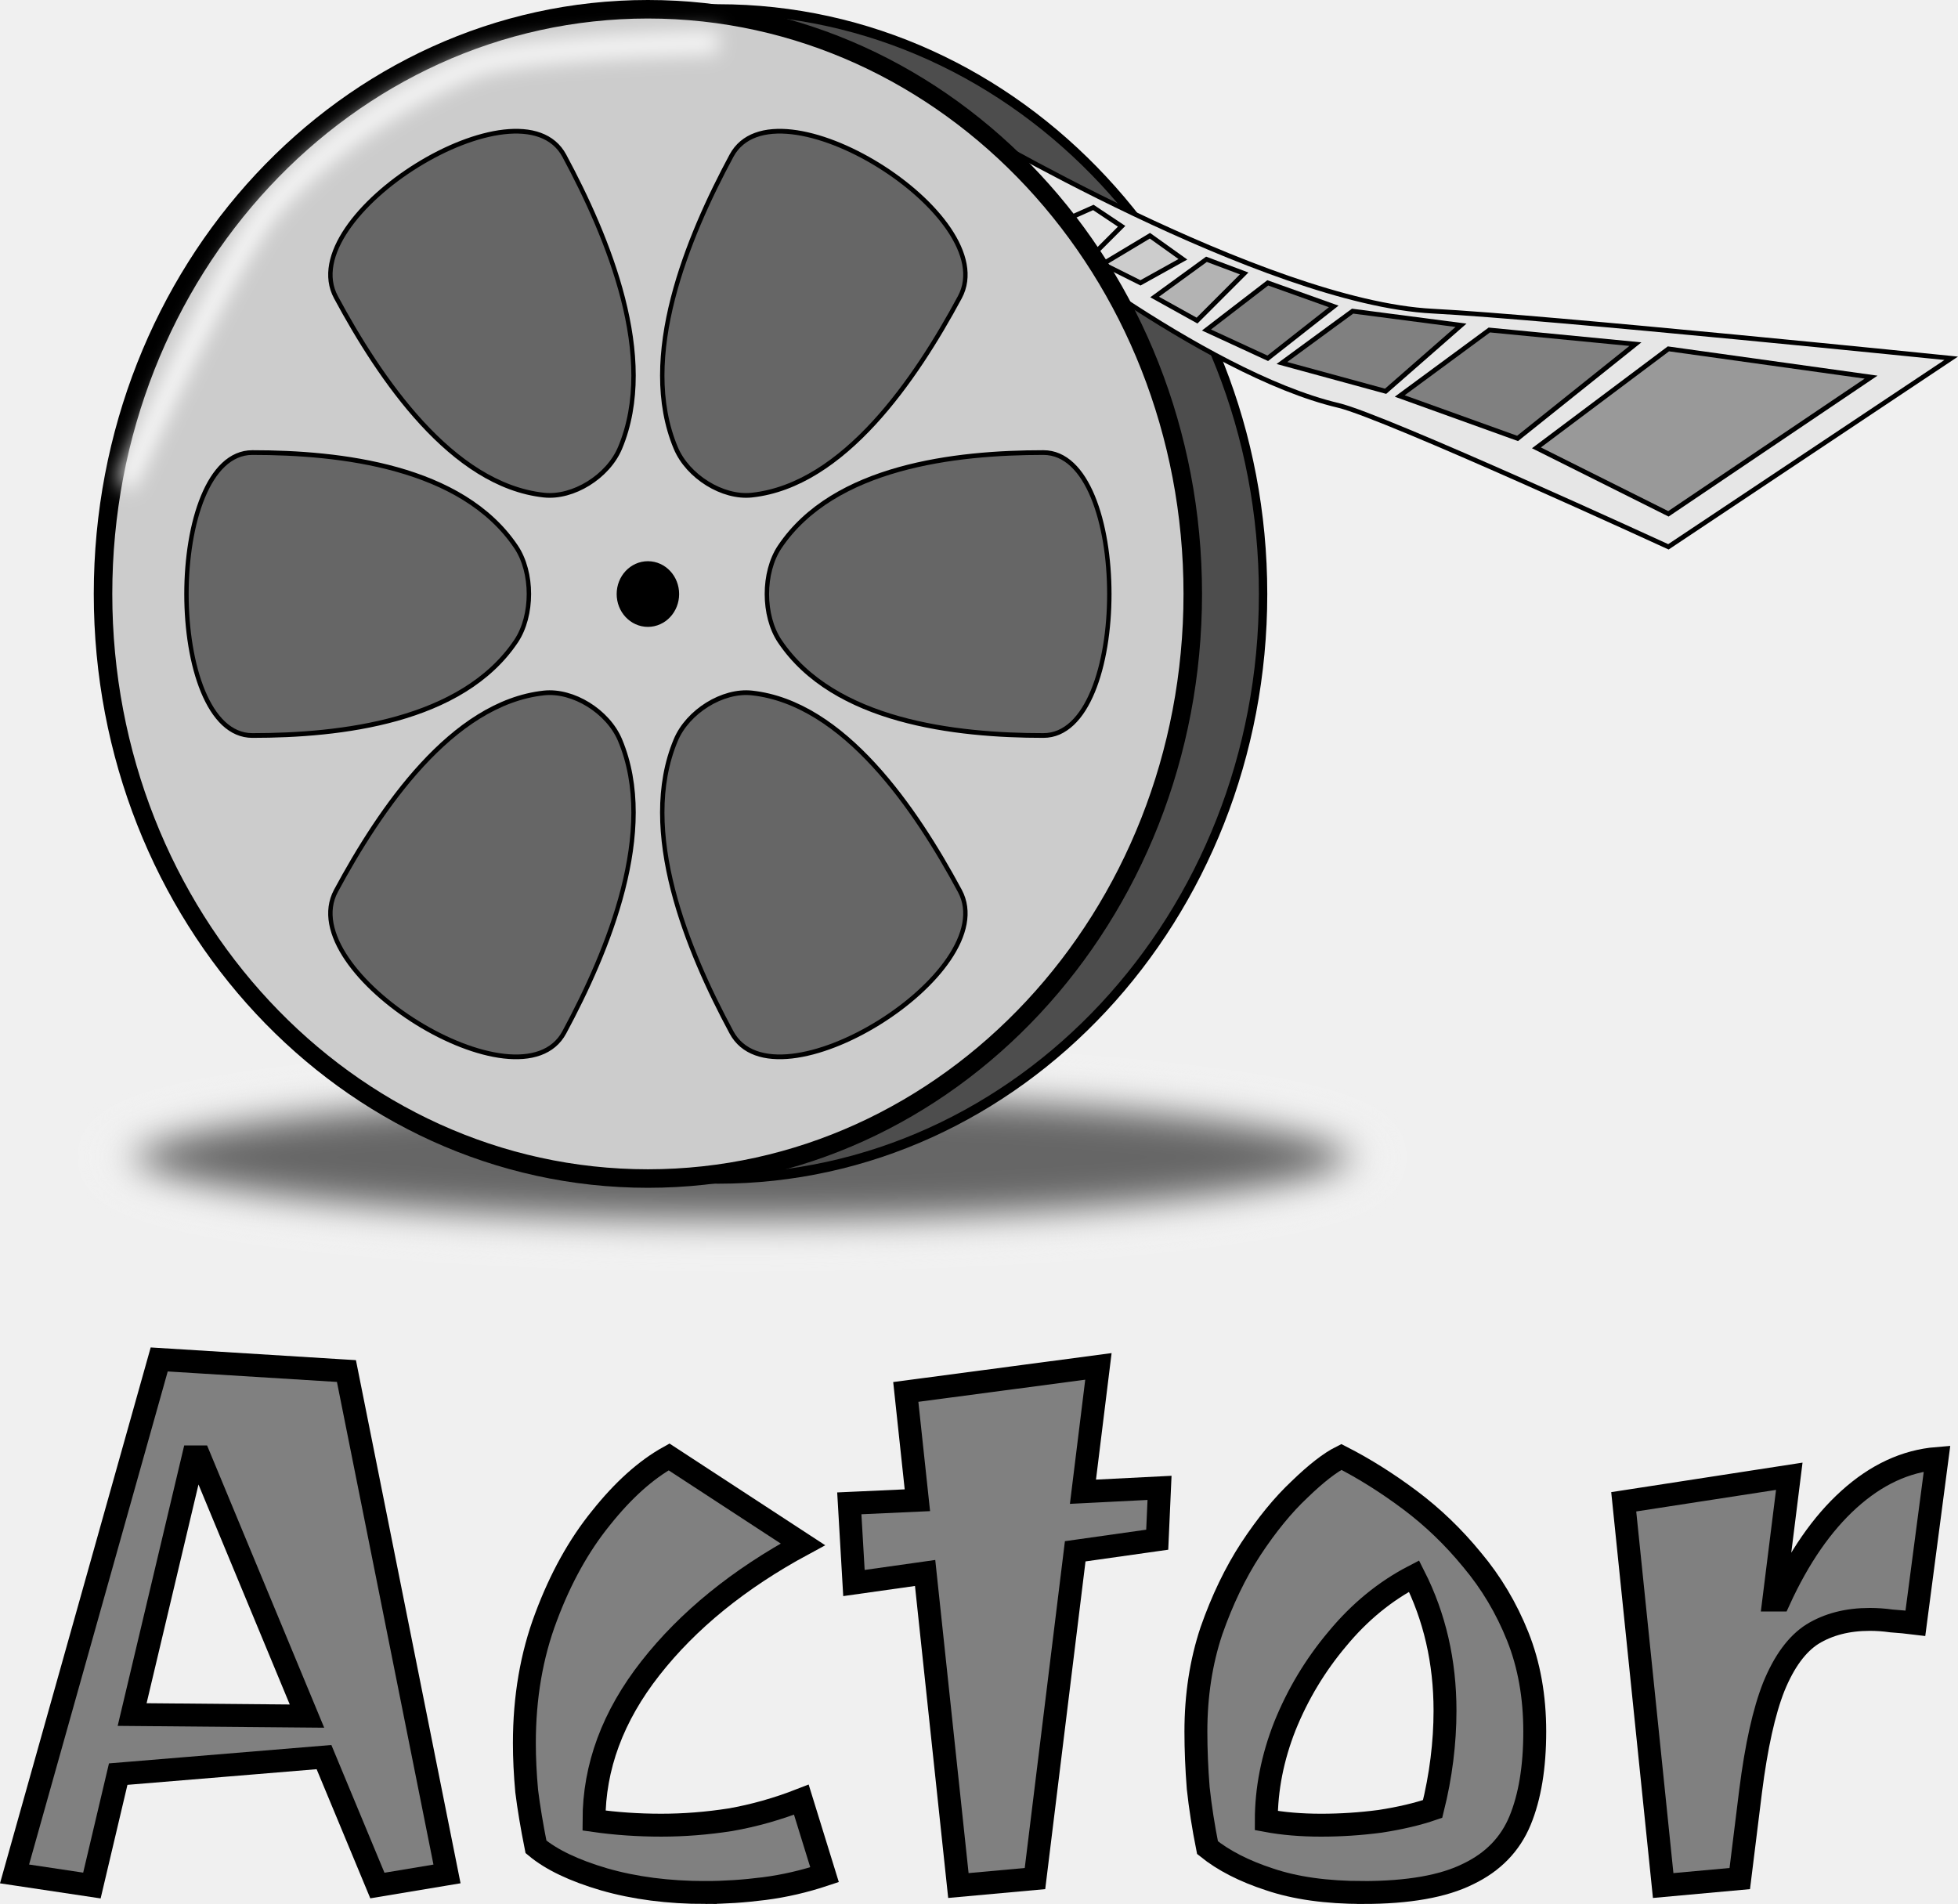
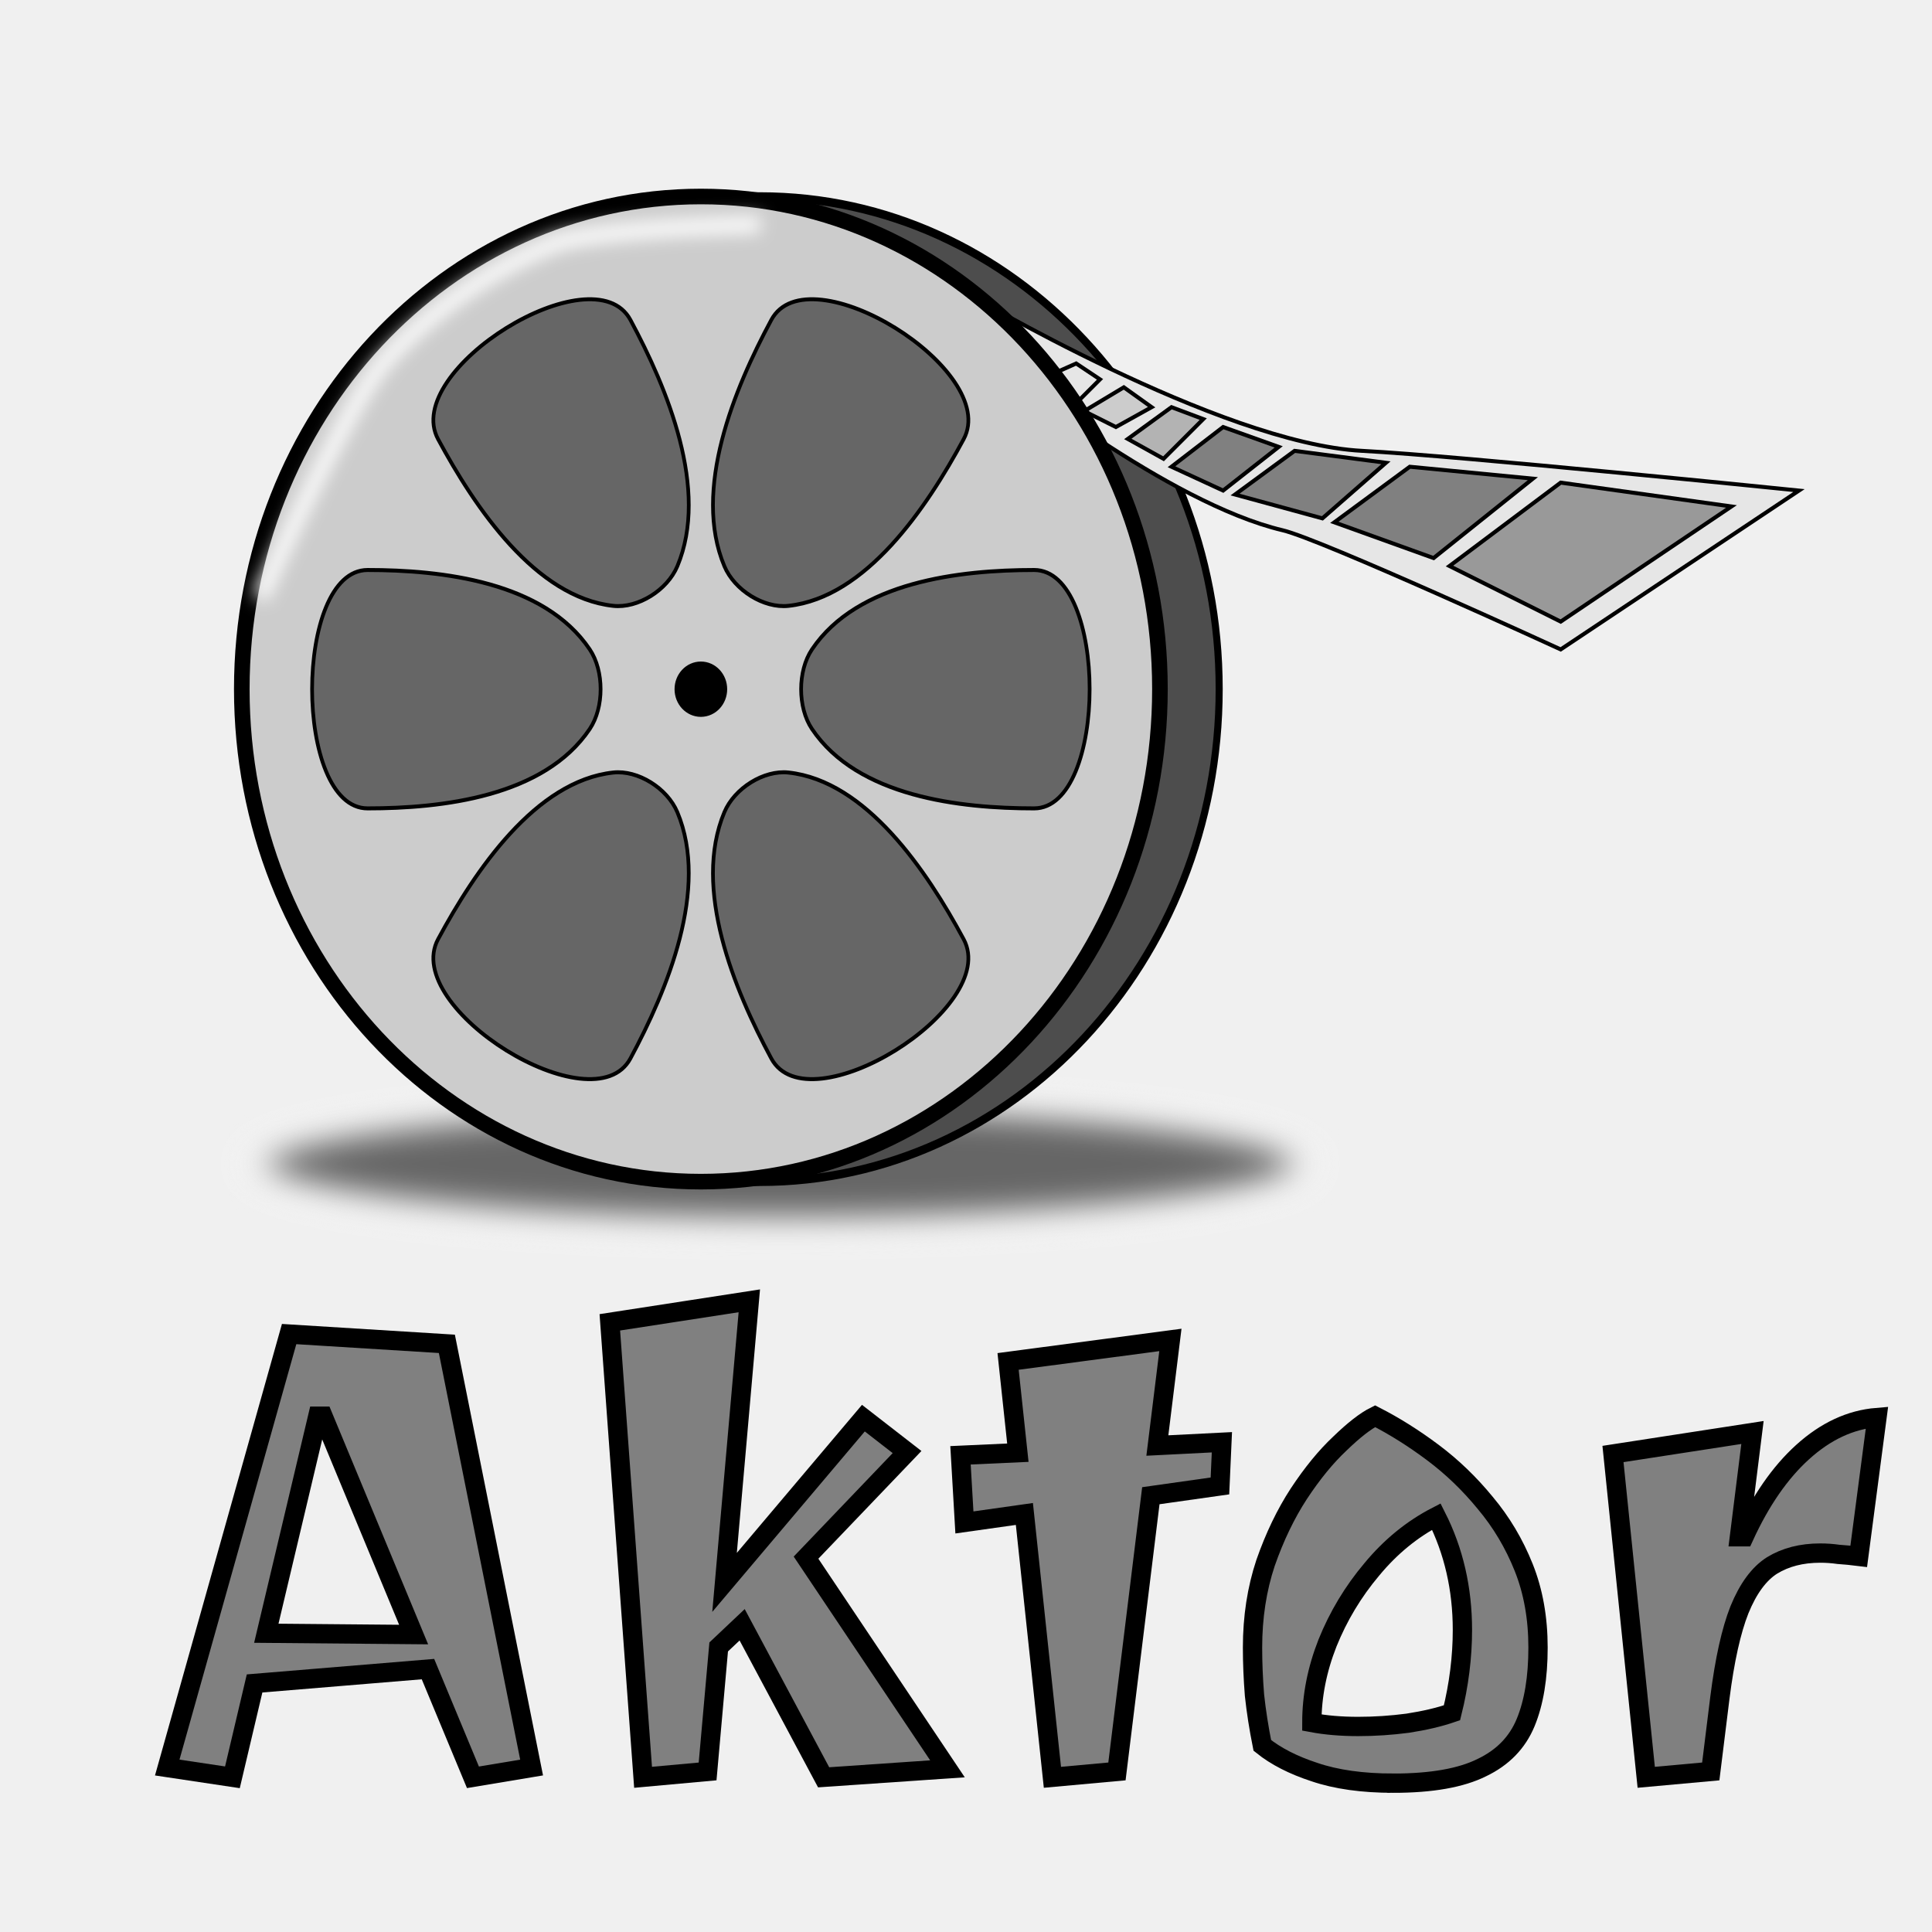
- <svg xmlns="http://www.w3.org/2000/svg" id="svg2" viewBox="0 0 426.939 415.144" version="1.1" width="426.939" height="415.144">
+ <svg xmlns="http://www.w3.org/2000/svg" id="svg2" viewBox="0 0 500 500" version="1.1" width="500" height="500">
  <defs id="defs4">
    <filter id="filter3865" color-interpolation-filters="sRGB" x="-0.052" y="-0.077" width="1.091" height="1.142">
      <feGaussianBlur id="feGaussianBlur3867" stdDeviation="2.188" />
    </filter>
    <filter id="filter3917" height="1.745" width="1.099" color-interpolation-filters="sRGB" y="-0.372" x="-0.049">
      <feGaussianBlur id="feGaussianBlur3919" stdDeviation="3.975" />
    </filter>
  </defs>
-   <g id="layer1" transform="translate(-147.8596,-376.1967)">
+   <g id="layer1" transform="translate(-107.75,-327.36)">
    <path id="path3871" style="fill:#666666;stroke:#ffffff;stroke-width:4;stroke-linecap:round;stroke-linejoin:round;filter:url(#filter3917)" transform="matrix(1.16081,0,0,1.022867,137.8846,378.4448)" d="m 265,244.5 a 117,15.5 0 0 1 -117,15.5 117,15.5 0 0 1 -117,-15.5 117,15.5 0 0 1 117,-15.5 117,15.5 0 0 1 117,15.5 z" />
    <g id="g3009" style="fill:#4d4d4d" transform="matrix(0.9582383,0,0,1.028222,64.90489,40.59561)">
      <path id="path2999" style="stroke:#000000;stroke-width:2" transform="matrix(0.95374,0,0,1.0781,11.565,-40.738)" d="m 380,457.362 a 130,115 0 0 1 -130,115 130,115 0 0 1 -130,-115 130,115 0 0 1 130,-115 130,115 0 0 1 130,115 z" />
      <g id="g3001" style="fill:#4d4d4d">
        <path id="path2987" style="fill:#4d4d4d;stroke:#000000;stroke-width:1px" d="m 340,422.36 c 20,0 20,60 0,60 -20,0 -47.673,-2.897 -60,-20 -3.898,-5.408 -3.898,-14.592 0,-20 12.327,-17.102 40,-20 60,-20 z" />
        <path id="path2989" style="fill:#4d4d4d;stroke:#000000;stroke-width:1px" d="m 269.02,359.42 c 10,-17.32 61.962,12.68 51.962,30 -10,17.321 -26.346,39.837 -47.321,41.962 -6.633,0.672 -14.586,-3.92 -17.32,-10 -8.648,-19.227 2.679,-44.641 12.679,-61.962 z" />
        <path id="path2991" style="fill:#4d4d4d;stroke:#000000;stroke-width:1px" d="m 179.02,389.42 c -10,-17.32 41.962,-47.32 51.962,-30 10,17.321 21.327,42.735 12.679,61.962 -2.735,6.08 -10.688,10.672 -17.32,10 -20.975,-2.124 -37.321,-24.641 -47.321,-41.962 z" />
        <path id="path2993" style="fill:#4d4d4d;stroke:#000000;stroke-width:1px" d="m 160,482.36 c -20,0 -20,-60 0,-60 20,0 47.673,2.897 60,20 3.898,5.408 3.898,14.592 0,20 -12.327,17.102 -40,20 -60,20 z" />
        <path id="path2995" style="fill:#4d4d4d;stroke:#000000;stroke-width:1px" d="m 230.98,545.3 c -10,17.32 -61.962,-12.68 -51.962,-30 10,-17.321 26.346,-39.837 47.321,-41.962 6.633,-0.672 14.586,3.92 17.32,10 8.648,19.227 -2.679,44.641 -12.679,61.962 z" />
        <path id="path2997" d="m 320.98,515.3 c 10,17.32 -41.962,47.32 -51.962,30 -10,-17.321 -21.327,-42.735 -12.679,-61.962 2.735,-6.08 10.688,-10.672 17.32,-10 20.975,2.124 37.321,24.641 47.321,41.962 z" style="fill:#4d4d4d;stroke:#000000;stroke-width:1px" />
      </g>
    </g>
    <g id="g3942" transform="matrix(1.027811,0,0,1.027811,38.86223,40.76793)">
      <path id="path3039" d="m 310,352.36 c 0,0 64.146,38.166 100,40 24.235,1.24 110,10 110,10 l -60,40 c 0,0 -60.268,-27.702 -70,-30 -29.017,-6.85 -70,-40 -70,-40 z" style="fill:#e6e6e6;stroke:#000000;stroke-width:1px" />
      <path id="path3053" d="m 460,435.36 -28,-14 28,-21 43,6 z" style="fill:#999999;stroke:#000000;stroke-width:1px" />
      <path id="path3055" d="m 428,419.36 -25,-9 19,-14 31,3 z" style="fill:#808080;stroke:#000000;stroke-width:1px" />
      <path id="path3057" d="m 400,409.36 -22,-6 15,-11 23,3 z" style="fill:#808080;stroke:#000000;stroke-width:1px" />
      <path id="path3059" d="m 375,402.36 -13,-6 13,-10 14,5 z" style="fill:#808080;stroke:#000000;stroke-width:1px" />
      <path id="path3061" d="m 360,394.36 -9,-5 11,-8 8,3 z" style="fill:#b3b3b3;stroke:#000000;stroke-width:1px" />
      <path id="path3063" d="m 348,386.36 -8,-4 10,-6 7,5 z" style="fill:#cccccc;stroke:#000000;stroke-width:1px" />
      <path id="path3065" d="m 338,380.36 -9,-6 9,-4 6,4 z" style="fill:none;stroke:#000000;stroke-width:1px" />
    </g>
    <path id="path3021" style="fill:#cccccc;stroke:#000000;stroke-width:4.037" d="M 407.941,505.692 A 118.808,127.477 0 0 1 289.133,633.169 118.808,127.477 0 0 1 170.325,505.692 118.808,127.477 0 0 1 289.133,378.215 118.808,127.477 0 0 1 407.941,505.692 Z" />
    <g id="g3023" style="fill:#666666" transform="matrix(0.9582383,0,0,1.028222,49.57305,40.59561)">
      <path id="path3025" style="fill:#666666;stroke:#000000;stroke-width:1px" d="m 340,422.36 c 20,0 20,60 0,60 -20,0 -47.673,-2.897 -60,-20 -3.898,-5.408 -3.898,-14.592 0,-20 12.327,-17.102 40,-20 60,-20 z" />
      <path id="path3027" style="fill:#666666;stroke:#000000;stroke-width:1px" d="m 269.02,359.42 c 10,-17.32 61.962,12.68 51.962,30 -10,17.321 -26.346,39.837 -47.321,41.962 -6.633,0.672 -14.586,-3.92 -17.32,-10 -8.648,-19.227 2.679,-44.641 12.679,-61.962 z" />
      <path id="path3029" style="fill:#666666;stroke:#000000;stroke-width:1px" d="m 179.02,389.42 c -10,-17.32 41.962,-47.32 51.962,-30 10,17.321 21.327,42.735 12.679,61.962 -2.735,6.08 -10.688,10.672 -17.32,10 -20.975,-2.124 -37.321,-24.641 -47.321,-41.962 z" />
      <path id="path3031" style="fill:#666666;stroke:#000000;stroke-width:1px" d="m 160,482.36 c -20,0 -20,-60 0,-60 20,0 47.673,2.897 60,20 3.898,5.408 3.898,14.592 0,20 -12.327,17.102 -40,20 -60,20 z" />
      <path id="path3033" style="fill:#666666;stroke:#000000;stroke-width:1px" d="m 230.98,545.3 c -10,17.32 -61.962,-12.68 -51.962,-30 10,-17.321 26.346,-39.837 47.321,-41.962 6.633,-0.672 14.586,3.92 17.32,10 8.648,19.227 -2.679,44.641 -12.679,61.962 z" />
      <path id="path3035" d="m 320.98,515.3 c 10,17.32 -41.962,47.32 -51.962,30 -10,-17.321 -21.327,-42.735 -12.679,-61.962 2.735,-6.08 10.688,-10.672 17.32,-10 20.975,2.124 37.321,24.641 47.321,41.962 z" style="fill:#666666;stroke:#000000;stroke-width:1px" />
    </g>
    <path id="path3037" style="stroke:#000000;stroke-width:4.037;stroke-linecap:round;stroke-linejoin:round" d="m 293.924,505.724 a 4.791,5.141 0 0 1 -4.791,5.141 4.791,5.141 0 0 1 -4.791,-5.141 4.791,5.141 0 0 1 4.791,-5.141 4.791,5.141 0 0 1 4.791,5.141 z" />
    <path id="path3079" style="fill:none;stroke:#ffffff;stroke-width:4;filter:url(#filter3865)" d="M 6,102 C 6,102 29.455,52.642 40,42 52.561,29.324 68.294,19.274 85,13 95.724,8.973 141,8 141,8" transform="matrix(0.9582383,0,0,1.028222,169.3531,377.1909)" />
-     <g aria-label="Actor" id="text657" style="font-size:168.692px;font-family:'Joti One';-inkscape-font-specification:'Joti One, Normal';fill:#808080;fill-rule:evenodd;stroke:#000000;stroke-width:4.995">
-       <path d="m 167.9,787.325 -16.869,-2.53 31.545,-112.18 40.823,2.53 21.93,109.65 -15.182,2.53 -11.64,-28.003 -44.872,3.711 z m 46.896,-36.944 -23.448,-56.512 h -1.35 l -13.327,56.174 z" id="path471" />
-       <path d="m 301.672,788.844 q -12.146,0 -22.099,-2.868 -9.784,-2.868 -14.845,-7.085 -1.35,-6.748 -2.024,-12.146 -0.506,-5.567 -0.506,-10.459 0,-15.014 4.723,-27.497 4.723,-12.652 11.977,-21.593 7.254,-9.109 14.845,-13.327 l 29.184,19.062 q -20.918,11.302 -33.232,26.991 -12.315,15.688 -12.315,33.232 7.085,1.012 14.676,1.012 7.422,0 15.014,-1.181 7.76,-1.35 15.52,-4.386 l 5.061,16.363 q -6.579,2.193 -13.158,3.036 -6.579,0.843 -12.821,0.843 z" id="path473" />
-       <path d="m 356.835,787.325 -7.254,-68.152 -15.52,2.193 -1.012,-17.375 14.845,-0.675 -2.53,-23.617 42.004,-5.567 -3.374,27.328 16.701,-0.843 -0.506,11.302 -17.881,2.53 -8.772,71.357 z" id="path475" />
-       <path d="m 445.06,788.844 q -11.977,0 -20.412,-2.868 -8.266,-2.699 -13.495,-6.916 -1.35,-6.748 -2.024,-12.989 -0.506,-6.41 -0.506,-12.315 0,-11.808 3.374,-21.93 3.543,-10.122 8.603,-17.881 5.229,-7.929 10.628,-12.989 5.398,-5.229 9.109,-7.085 7.591,3.88 15.014,9.447 7.422,5.567 13.495,12.989 6.242,7.422 9.953,16.701 3.711,9.278 3.711,20.749 0,11.64 -3.205,19.4 -3.205,7.76 -11.302,11.64 -8.097,4.049 -22.942,4.049 z m -9.109,-14.676 q 6.41,0 12.821,-0.843 6.579,-1.012 11.471,-2.699 1.35,-5.398 2.024,-10.796 0.675,-5.398 0.675,-10.628 0,-16.026 -6.748,-29.352 -9.447,4.892 -16.701,13.664 -7.254,8.603 -11.471,19.062 -4.049,10.29 -4.049,20.58 5.398,1.012 11.977,1.012 z" id="path477" />
-       <path d="m 510.513,787.325 -8.603,-83.671 36.1,-5.567 -3.374,26.991 h 1.181 q 6.41,-14.001 15.182,-21.93 8.941,-8.097 19.231,-8.941 l -4.723,35.931 q -2.699,-0.337 -5.229,-0.506 -2.362,-0.337 -4.723,-0.337 -7.254,0 -12.483,3.205 -5.061,3.205 -8.435,11.471 -3.205,8.097 -5.061,22.773 l -2.362,19.062 z" id="path479" />
+     <g aria-label="Aktor" id="text657" style="font-size:168.692px;font-family:'Joti One';-inkscape-font-specification:'Joti One, Normal';fill:#808080;fill-rule:evenodd;stroke:#000000;stroke-width:4.995">
+       <path d="m 167.9,787.325 -16.869,-2.53 31.545,-112.18 40.823,2.53 21.93,109.65 -15.182,2.53 -11.64,-28.003 -44.872,3.711 z m 46.896,-36.944 -23.448,-56.512 h -1.35 l -13.327,56.174 z" id="path428" />
+       <path d="m 274.176,787.325 -8.603,-117.747 36.1,-5.567 -6.41,72.875 35.931,-42.51 11.302,8.772 -26.147,27.328 36.606,54.656 -32.051,2.193 -21.087,-39.474 -6.073,5.736 -2.868,32.22 z" id="path430" />
+       <path d="m 380.114,787.325 -7.254,-68.152 -15.52,2.193 -1.012,-17.375 14.845,-0.675 -2.53,-23.617 42.004,-5.567 -3.374,27.328 16.701,-0.843 -0.506,11.302 -17.881,2.53 -8.772,71.357 z" id="path432" />
+       <path d="m 468.34,788.844 q -11.977,0 -20.412,-2.868 -8.266,-2.699 -13.495,-6.916 -1.35,-6.748 -2.024,-12.989 -0.506,-6.41 -0.506,-12.315 0,-11.808 3.374,-21.93 3.543,-10.122 8.603,-17.881 5.229,-7.929 10.628,-12.989 5.398,-5.229 9.109,-7.085 7.591,3.88 15.014,9.447 7.422,5.567 13.495,12.989 6.242,7.422 9.953,16.701 3.711,9.278 3.711,20.749 0,11.64 -3.205,19.4 -3.205,7.76 -11.302,11.64 -8.097,4.049 -22.942,4.049 z m -9.109,-14.676 q 6.41,0 12.821,-0.843 6.579,-1.012 11.471,-2.699 1.35,-5.398 2.024,-10.796 0.675,-5.398 0.675,-10.628 0,-16.026 -6.748,-29.352 -9.447,4.892 -16.701,13.664 -7.254,8.603 -11.471,19.062 -4.049,10.29 -4.049,20.58 5.398,1.012 11.977,1.012 z" id="path434" />
+       <path d="m 533.792,787.325 -8.603,-83.671 36.1,-5.567 -3.374,26.991 h 1.181 q 6.41,-14.001 15.182,-21.93 8.941,-8.097 19.231,-8.941 l -4.723,35.931 q -2.699,-0.337 -5.229,-0.506 -2.362,-0.337 -4.723,-0.337 -7.254,0 -12.483,3.205 -5.061,3.205 -8.435,11.471 -3.205,8.097 -5.061,22.773 l -2.362,19.062 z" id="path436" />
    </g>
  </g>
</svg>
